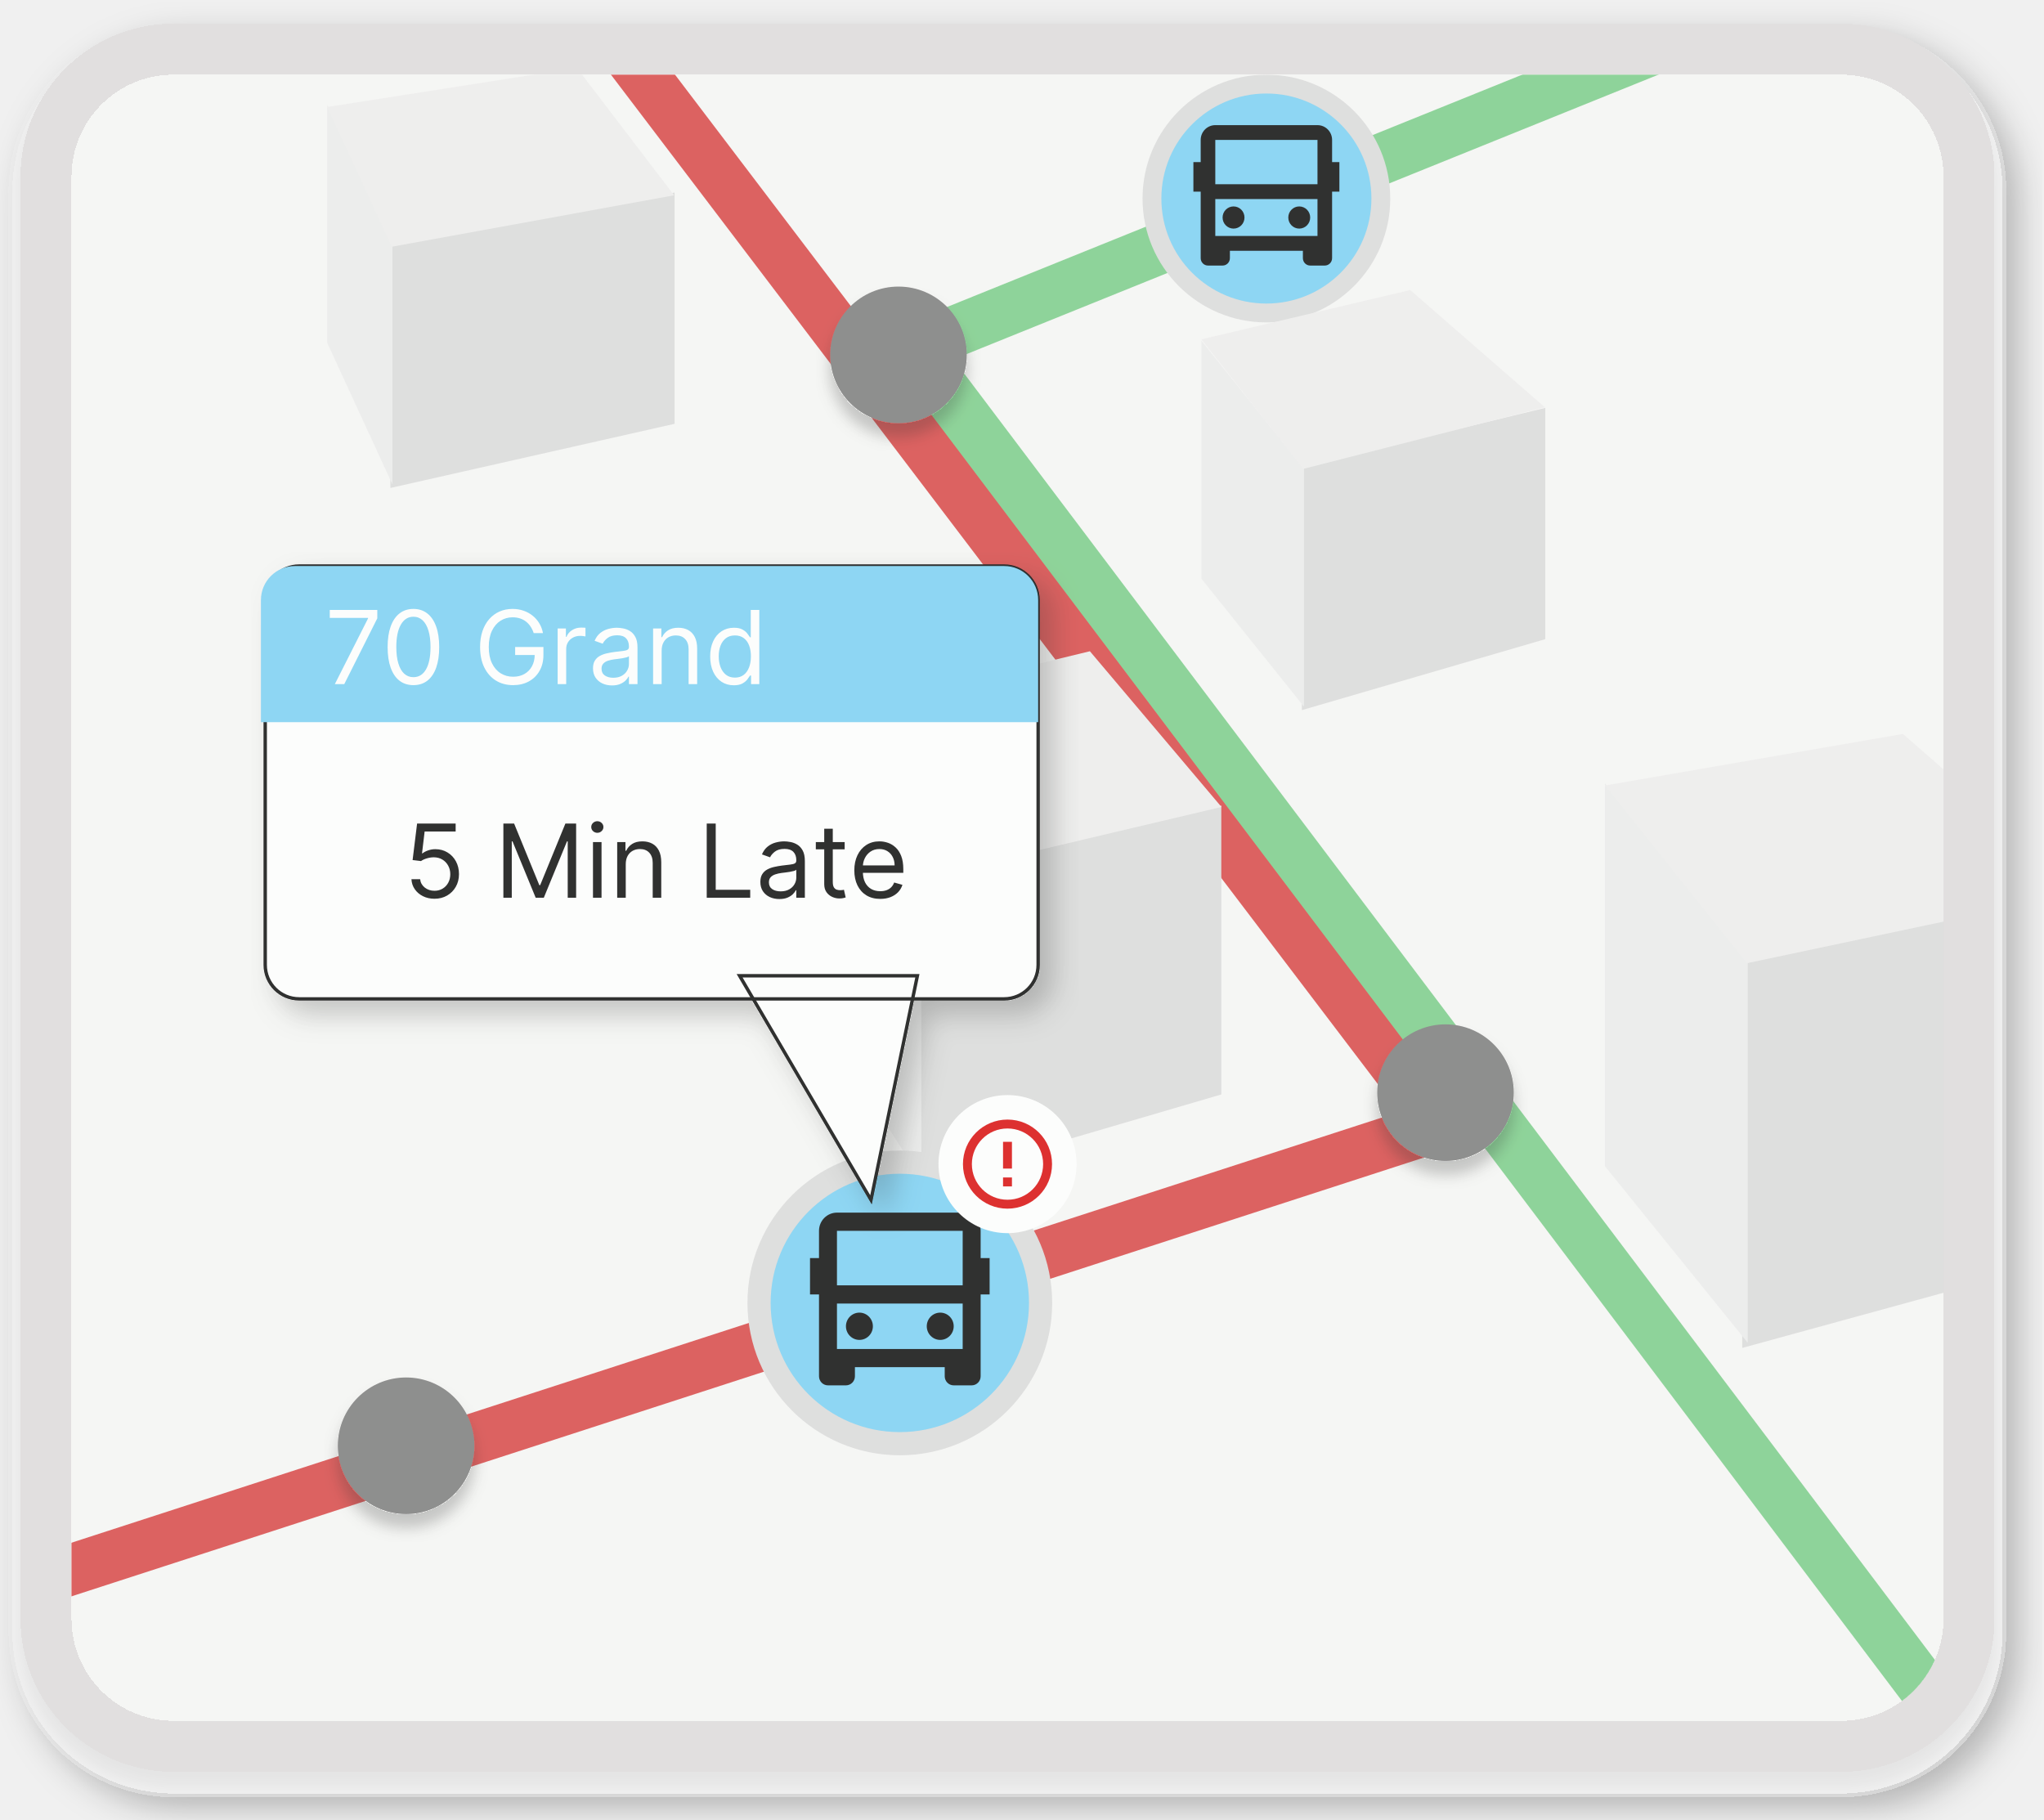
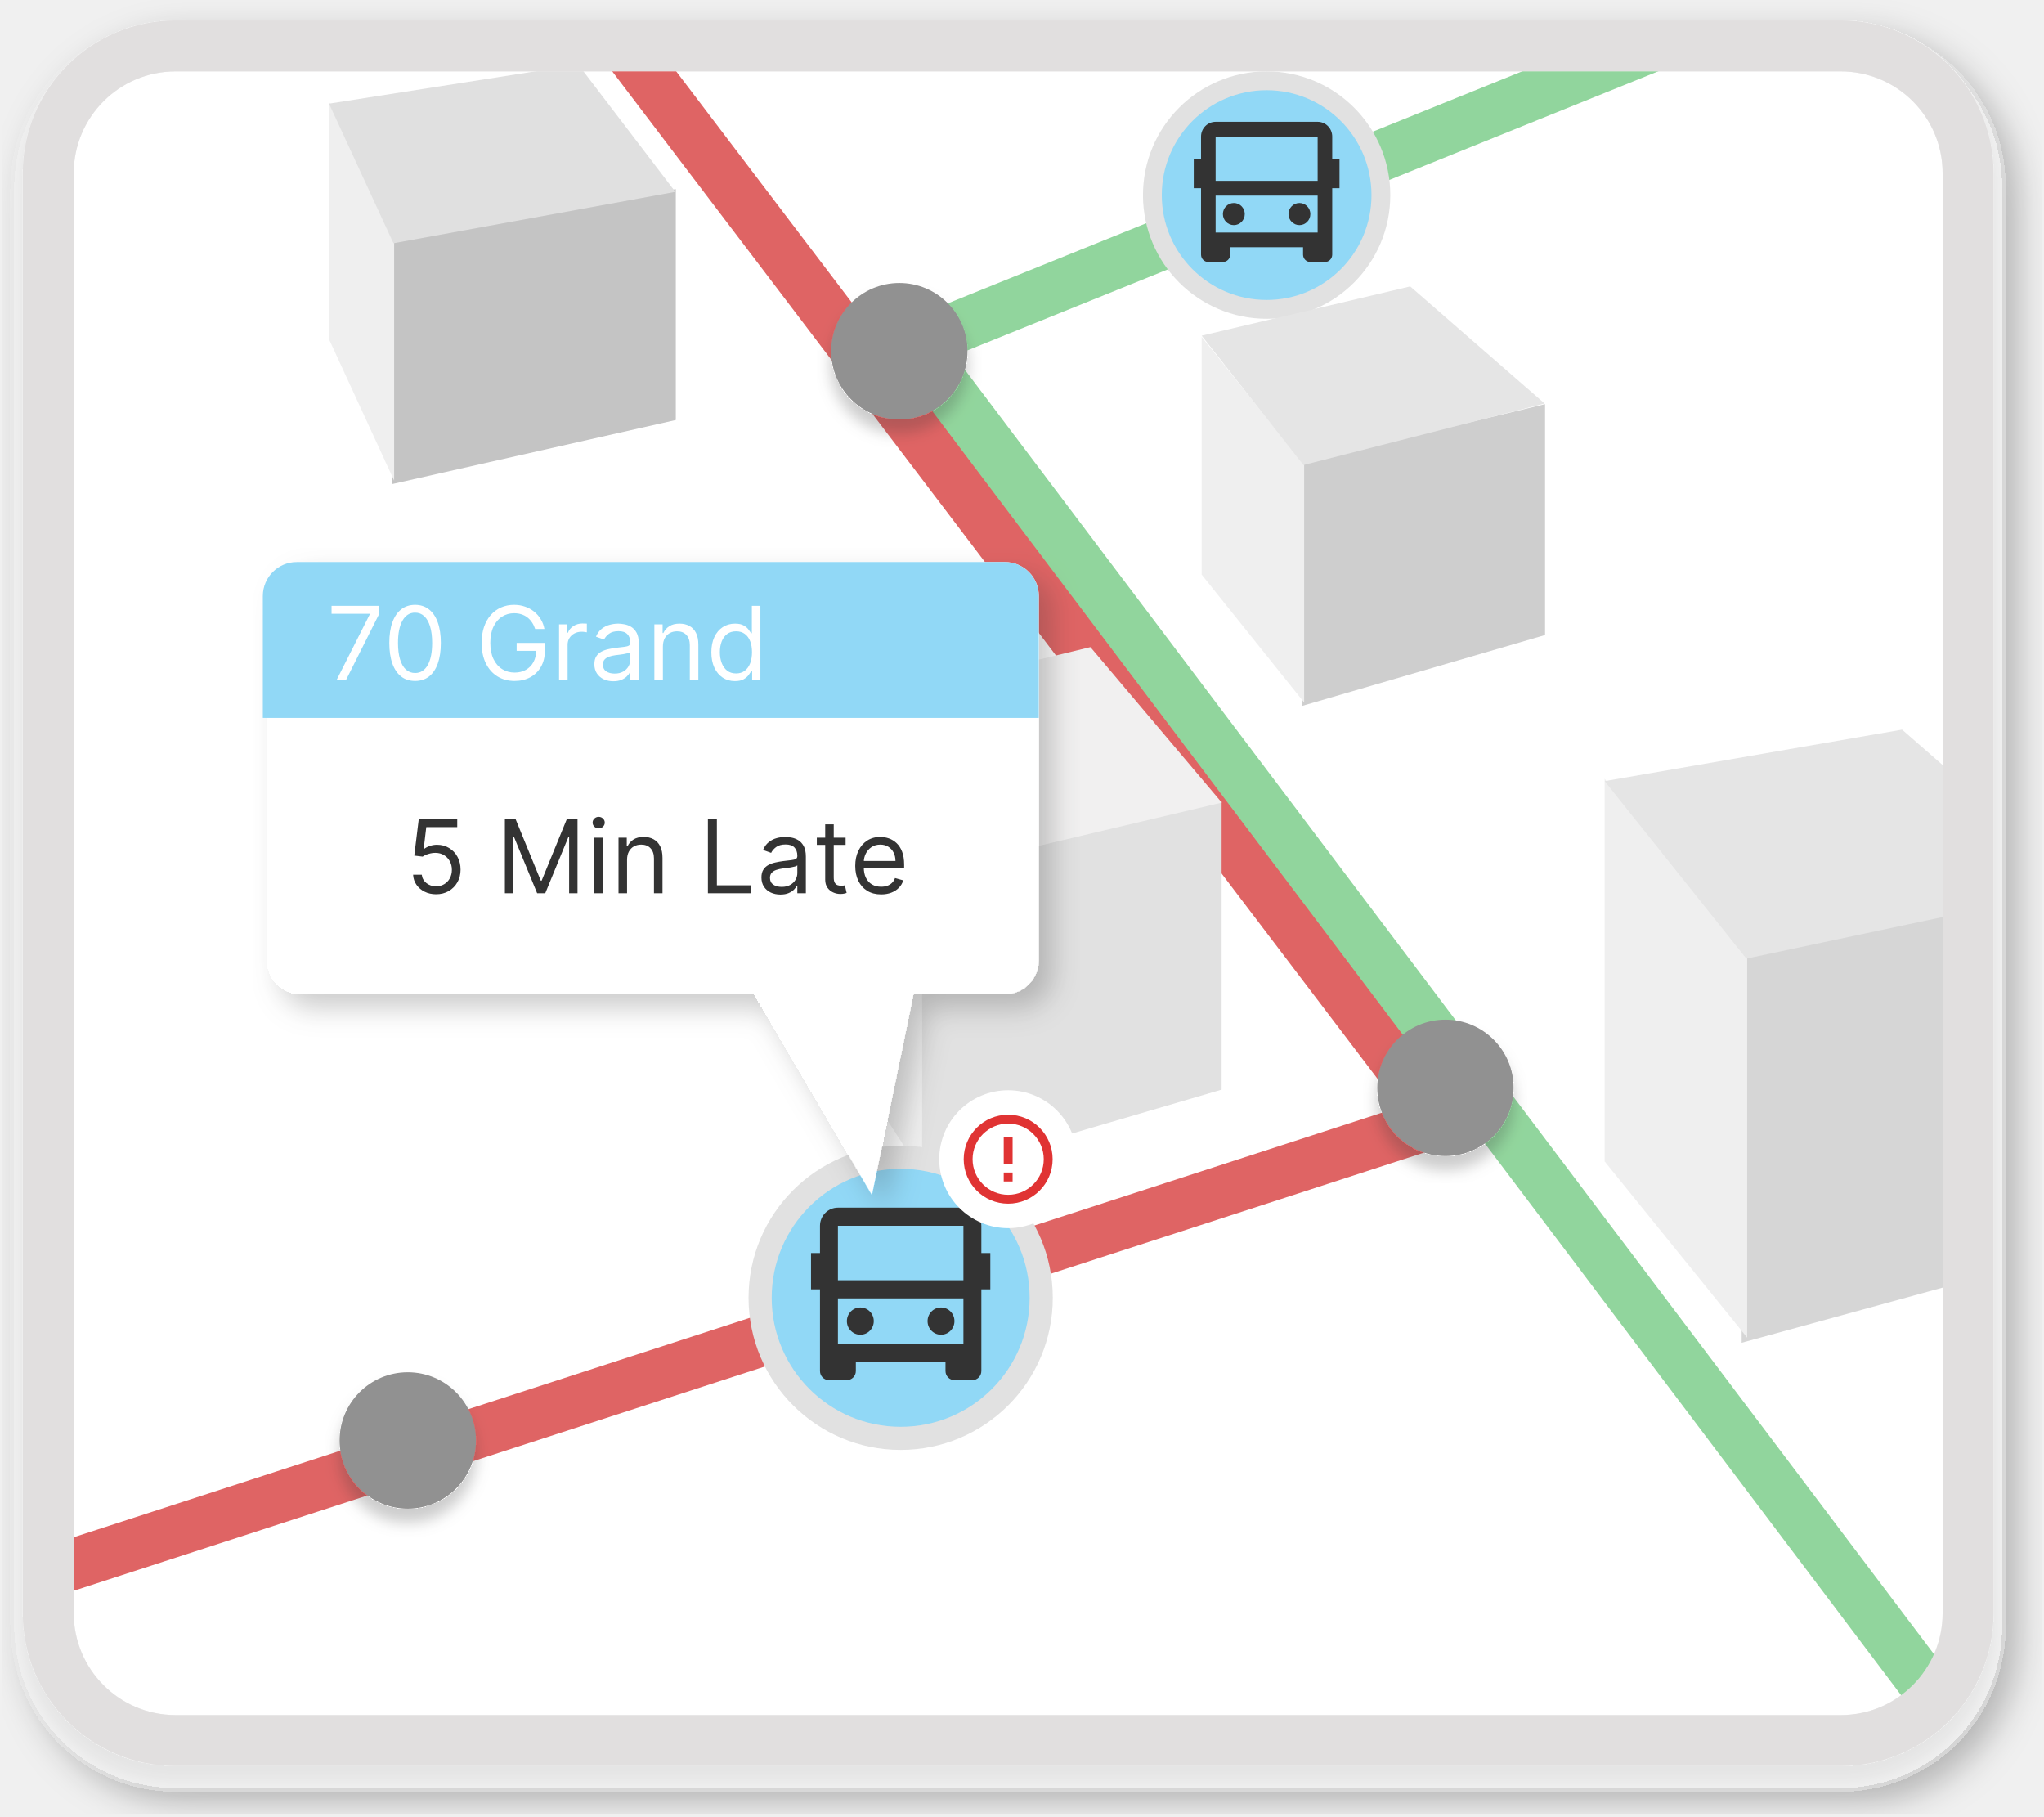
- <svg xmlns="http://www.w3.org/2000/svg" width="601" height="535" viewBox="0 0 601 535" fill="none">
-   <g filter="url(#filter0_d_41_60)">
-     <g filter="url(#filter1_d_41_60)">
-       <rect x="21.021" y="21.955" width="550.431" height="484.008" rx="30" fill="#F6F7F5" fill-opacity="0.8" shape-rendering="crispEdges" />
-       <rect x="13.521" y="14.455" width="565.431" height="499.008" rx="37.5" stroke="#E1DFDF" stroke-width="15" shape-rendering="crispEdges" />
+ <svg xmlns="http://www.w3.org/2000/svg" width="602" height="535" viewBox="0 0 602 535" fill="none">
+   <g filter="url(#filter0_d_425_2)">
+     <g filter="url(#filter1_d_425_2)">
+       <rect x="21.712" y="21.028" width="550.431" height="484.008" rx="30" fill="white" />
+       <rect x="14.212" y="13.528" width="565.431" height="499.008" rx="37.5" stroke="#E1DFDF" stroke-width="15" />
    </g>
-     <mask id="mask0_41_60" style="mask-type:alpha" maskUnits="userSpaceOnUse" x="21" y="21" width="551" height="485">
-       <rect x="21.021" y="21.955" width="550.431" height="484.008" rx="30" fill="white" fill-opacity="0.8" />
+     <mask id="mask0_425_2" style="mask-type:alpha" maskUnits="userSpaceOnUse" x="21" y="21" width="552" height="485">
+       <rect x="21.712" y="21.028" width="550.431" height="484.008" rx="30" fill="white" fill-opacity="0.8" />
    </mask>
-     <g mask="url(#mask0_41_60)">
-       <path d="M-5.821 470.193L423.724 330.828L171.203 -1.541" stroke="#D73D3D" stroke-width="15" />
-       <path d="M528.218 -2.53L268.484 102.378L582.611 518.652" stroke="#76CB84" stroke-width="15" />
-       <circle cx="372.359" cy="58.374" r="36.419" fill="#D9D9D9" />
-       <circle cx="372.359" cy="58.374" r="30.878" fill="#75CEF4" />
-       <path d="M383.091 73.733H361.627V75.906C361.627 77.106 360.666 78.079 359.48 78.079H355.188C354.002 78.079 353.041 77.106 353.041 75.906V56.35H350.895V47.658H353.041V41.14C353.041 38.74 354.963 36.794 357.334 36.794H387.383C389.754 36.794 391.676 38.74 391.676 41.14V47.658H393.822V56.35H391.676V75.906C391.676 77.106 390.715 78.079 389.53 78.079H385.237C384.051 78.079 383.091 77.106 383.091 75.906V73.733ZM357.334 41.14V54.177H387.383V41.14H357.334ZM387.383 58.523H357.334V69.387H387.383V58.523ZM362.7 67.214C360.922 67.214 359.48 65.755 359.48 63.955C359.48 62.155 360.922 60.696 362.7 60.696C364.478 60.696 365.919 62.155 365.919 63.955C365.919 65.755 364.478 67.214 362.7 67.214ZM382.017 67.214C380.239 67.214 378.798 65.755 378.798 63.955C378.798 62.155 380.239 60.696 382.017 60.696C383.795 60.696 385.237 62.155 385.237 63.955C385.237 65.755 383.795 67.214 382.017 67.214Z" fill="black" />
-       <path d="M512.263 282.938L609.658 261.989V369.628L512.263 396.33V282.938Z" fill="#D9D9D9" />
-       <path d="M471.913 230.263L513.894 282.161V394.831L471.913 342.933V230.263Z" fill="#EBEBEB" />
-       <path d="M471.924 230.949L559.517 215.783L612.715 262.25L513.657 283.214L471.924 230.949Z" fill="#EDECEC" />
-       <path d="M114.781 71.85L198.348 56.616V124.613L114.781 143.48V71.85Z" fill="#D9D9D9" />
-       <path d="M96.208 30.808L115.393 72.462V142.469L96.208 100.815V30.808Z" fill="#EBEBEB" />
-       <path d="M96.217 31.454L169.63 19.955L198.216 57.423L115.194 72.555L96.217 31.454Z" fill="#EDECEC" />
-       <path d="M382.793 137.166L454.361 119.933V187.929L382.793 208.797V137.166Z" fill="#D9D9D9" />
-       <path d="M353.22 100.124L383.405 137.779V207.786L353.22 170.131V100.124Z" fill="#EBEBEB" />
-       <path d="M353.229 99.771L414.642 85.272L454.228 119.74L383.206 137.872L353.229 99.771Z" fill="#EDECEC" />
-       <path d="M270.133 258.374L359.103 236.843V321.799L270.133 347.872V258.374Z" fill="#D9D9D9" />
-       <path d="M240.37 212.093L270.894 259.139V346.608L240.37 299.562V212.093Z" fill="#EBEBEB" />
-       <path d="M239.882 211.008L320.463 191.484L359.156 237.277L270.41 258.221L239.882 211.008Z" fill="#EDECEC" />
-       <g filter="url(#filter2_d_41_60)">
-         <circle cx="119.407" cy="425.1" r="20.086" fill="#767575" />
+     <g mask="url(#mask0_425_2)">
+       <path d="M-5.13 469.266L424.415 329.901L171.894 -2.468" stroke="#D73D3D" stroke-width="15" />
+       <path d="M528.909 -3.457L269.175 101.451L583.301 517.725" stroke="#76CB84" stroke-width="15" />
+       <circle cx="373.05" cy="57.447" r="36.419" fill="#D9D9D9" />
+       <circle cx="373.05" cy="57.447" r="30.878" fill="#75CEF4" />
+       <path d="M383.781 72.806H362.318V74.979C362.318 76.179 361.357 77.152 360.171 77.152H355.878C354.693 77.152 353.732 76.179 353.732 74.979V55.423H351.586V46.731H353.732V40.213C353.732 37.813 355.654 35.867 358.025 35.867H388.074C390.445 35.867 392.367 37.813 392.367 40.213V46.731H394.513V55.423H392.367V74.979C392.367 76.179 391.406 77.152 390.221 77.152H385.928C384.742 77.152 383.781 76.179 383.781 74.979V72.806ZM358.025 40.213V53.25H388.074V40.213H358.025ZM388.074 57.596H358.025V68.46H388.074V57.596ZM363.391 66.287C361.613 66.287 360.171 64.828 360.171 63.028C360.171 61.228 361.613 59.769 363.391 59.769C365.169 59.769 366.61 61.228 366.61 63.028C366.61 64.828 365.169 66.287 363.391 66.287ZM382.708 66.287C380.93 66.287 379.489 64.828 379.489 63.028C379.489 61.228 380.93 59.769 382.708 59.769C384.486 59.769 385.928 61.228 385.928 63.028C385.928 64.828 384.486 66.287 382.708 66.287Z" fill="black" />
+       <path d="M512.954 282.011L610.349 261.062V368.702L512.954 395.404V282.011Z" fill="#CCCCCC" />
+       <path d="M472.604 229.336L514.585 281.234V393.904L472.604 342.006V229.336Z" fill="#EBEBEB" />
+       <path d="M472.615 230.022L560.208 214.857L613.406 261.324L514.348 282.287L472.615 230.022Z" fill="#DEDEDE" />
+       <path d="M115.471 70.923L199.039 55.69V123.686L115.471 142.553V70.923Z" fill="#B5B5B5" />
+       <path d="M96.899 29.881L116.084 71.535V141.542L96.899 99.888V29.881Z" fill="#EBEBEB" />
+       <path d="M96.908 30.527L170.321 19.028L198.907 56.497L115.885 71.628L96.908 30.527Z" fill="#D8D8D8" />
+       <path d="M383.484 136.24L455.052 119.007V187.003L383.484 207.871V136.24Z" fill="#C2C2C2" />
+       <path d="M353.911 99.198L384.096 136.852V206.859L353.911 169.205V99.198Z" fill="#EBEBEB" />
+       <path d="M353.92 98.844L415.333 84.345L454.919 118.814L383.897 136.945L353.92 98.844Z" fill="#DEDEDE" />
+       <path d="M270.824 257.447L359.794 235.916V320.872L270.824 346.945V257.447Z" fill="#D9D9D9" />
+       <path d="M241.061 211.166L271.585 258.212V345.681L241.061 298.635V211.166Z" fill="#EBEBEB" />
+       <path d="M240.573 210.081L321.154 190.557L359.847 236.35L271.101 257.294L240.573 210.081Z" fill="#EDECEC" />
+       <g filter="url(#filter2_d_425_2)">
+         <circle cx="120.098" cy="424.174" r="20.086" fill="#767575" />
      </g>
-       <g filter="url(#filter3_d_41_60)">
-         <circle cx="425.02" cy="321.274" r="20.086" fill="#767575" />
+       <g filter="url(#filter3_d_425_2)">
+         <circle cx="425.71" cy="320.347" r="20.086" fill="#767575" />
      </g>
-       <g filter="url(#filter4_d_41_60)">
-         <circle cx="264.184" cy="104.348" r="20.086" fill="#767575" />
+       <g filter="url(#filter4_d_425_2)">
+         <circle cx="264.875" cy="103.421" r="20.086" fill="#767575" />
      </g>
-       <circle cx="264.575" cy="383.093" r="44.801" fill="#D9D9D9" />
-       <circle cx="264.575" cy="383.093" r="37.985" fill="#75CEF4" />
-       <path d="M277.777 401.986H251.374V404.659C251.374 406.136 250.191 407.332 248.733 407.332H243.452C241.994 407.332 240.812 406.136 240.812 404.659V380.603H238.172V369.911H240.812V361.892C240.812 358.939 243.176 356.546 246.093 356.546H283.058C285.975 356.546 288.339 358.939 288.339 361.892V369.911H290.979V380.603H288.339V404.659C288.339 406.136 287.157 407.332 285.699 407.332H280.418C278.96 407.332 277.777 406.136 277.777 404.659V401.986ZM246.093 361.892V377.93H283.058V361.892H246.093ZM283.058 383.276H246.093V396.64H283.058V383.276ZM252.694 393.967C250.506 393.967 248.733 392.172 248.733 389.958C248.733 387.744 250.506 385.948 252.694 385.948C254.881 385.948 256.654 387.744 256.654 389.958C256.654 392.172 254.881 393.967 252.694 393.967ZM276.457 393.967C274.27 393.967 272.497 392.172 272.497 389.958C272.497 387.744 274.27 385.948 276.457 385.948C278.645 385.948 280.418 387.744 280.418 389.958C280.418 392.172 278.645 393.967 276.457 393.967Z" fill="black" />
-       <g filter="url(#filter5_d_41_60)">
-         <path d="M77.98 176.427C77.98 170.904 82.457 166.427 87.98 166.427H295.252C300.775 166.427 305.252 170.904 305.252 176.427V283.7C305.252 289.222 300.775 293.7 295.252 293.7H87.98C82.457 293.7 77.98 289.222 77.98 283.7V176.427Z" fill="white" />
-         <path d="M269.74 286.899H217.467L256.104 352.808L269.74 286.899Z" fill="white" />
-         <path d="M77.98 176.427C77.98 170.904 82.457 166.427 87.98 166.427H295.252C300.775 166.427 305.252 170.904 305.252 176.427V283.7C305.252 289.222 300.775 293.7 295.252 293.7H87.98C82.457 293.7 77.98 289.222 77.98 283.7V176.427Z" stroke="black" />
-         <path d="M269.74 286.899H217.467L256.104 352.808L269.74 286.899Z" stroke="black" />
+       <circle cx="265.266" cy="382.166" r="44.801" fill="#D9D9D9" />
+       <circle cx="265.266" cy="382.166" r="37.985" fill="#75CEF4" />
+       <path d="M278.468 401.06H252.064V403.733C252.064 405.209 250.882 406.406 249.424 406.406H244.143C242.685 406.406 241.503 405.209 241.503 403.733V379.676H238.863V368.984H241.503V360.965C241.503 358.012 243.867 355.619 246.784 355.619H283.749C286.666 355.619 289.03 358.012 289.03 360.965V368.984H291.67V379.676H289.03V403.733C289.03 405.209 287.848 406.406 286.39 406.406H281.109C279.65 406.406 278.468 405.209 278.468 403.733V401.06ZM246.784 360.965V377.003H283.749V360.965H246.784ZM283.749 382.349H246.784V395.714H283.749V382.349ZM253.385 393.041C251.197 393.041 249.424 391.246 249.424 389.031C249.424 386.817 251.197 385.022 253.385 385.022C255.572 385.022 257.345 386.817 257.345 389.031C257.345 391.246 255.572 393.041 253.385 393.041ZM277.148 393.041C274.961 393.041 273.188 391.246 273.188 389.031C273.188 386.817 274.961 385.022 277.148 385.022C279.335 385.022 281.109 386.817 281.109 389.031C281.109 391.246 279.335 393.041 277.148 393.041Z" fill="black" />
+       <g filter="url(#filter5_d_425_2)">
+         <path d="M78.67 175.5C78.67 169.977 83.148 165.5 88.67 165.5H295.943C301.466 165.5 305.943 169.977 305.943 175.5V282.773C305.943 288.296 301.466 292.773 295.943 292.773H88.67C83.148 292.773 78.67 288.296 78.67 282.773V175.5Z" fill="white" />
+         <path d="M270.431 285.973H218.158L256.795 351.882L270.431 285.973Z" fill="white" />
      </g>
-       <path d="M76.724 176.427C76.724 170.904 81.201 166.427 86.724 166.427H295.252C300.775 166.427 305.252 170.904 305.252 176.427V212.334H76.724V176.427Z" fill="#75CEF4" />
-       <path d="M98.453 201.153L108.211 181.849V181.678H96.961V179.334H110.939V181.806L101.223 201.153H98.453ZM121.557 201.451C119.952 201.451 118.585 201.014 117.456 200.141C116.327 199.26 115.464 197.985 114.867 196.316C114.27 194.64 113.972 192.616 113.972 190.243C113.972 187.886 114.27 185.872 114.867 184.203C115.471 182.527 116.337 181.248 117.466 180.368C118.603 179.48 119.966 179.036 121.557 179.036C123.148 179.036 124.508 179.48 125.638 180.368C126.774 181.248 127.64 182.527 128.237 184.203C128.841 185.872 129.143 187.886 129.143 190.243C129.143 192.616 128.844 194.64 128.248 196.316C127.651 197.985 126.788 199.26 125.659 200.141C124.53 201.014 123.162 201.451 121.557 201.451ZM121.557 199.107C123.148 199.107 124.384 198.34 125.265 196.806C126.145 195.272 126.586 193.084 126.586 190.243C126.586 188.354 126.383 186.746 125.979 185.418C125.581 184.089 125.006 183.077 124.253 182.381C123.507 181.685 122.609 181.337 121.557 181.337C119.981 181.337 118.748 182.115 117.861 183.67C116.973 185.219 116.529 187.41 116.529 190.243C116.529 192.133 116.728 193.738 117.126 195.059C117.523 196.38 118.095 197.385 118.841 198.074C119.594 198.763 120.499 199.107 121.557 199.107ZM156.927 186.153C156.692 185.435 156.383 184.793 156 184.224C155.623 183.649 155.172 183.159 154.647 182.754C154.128 182.349 153.539 182.04 152.878 181.827C152.218 181.614 151.493 181.508 150.705 181.508C149.412 181.508 148.237 181.842 147.179 182.509C146.121 183.177 145.279 184.16 144.654 185.46C144.029 186.76 143.716 188.354 143.716 190.243C143.716 192.133 144.033 193.727 144.665 195.027C145.297 196.327 146.153 197.31 147.232 197.978C148.312 198.645 149.526 198.979 150.876 198.979C152.126 198.979 153.226 198.713 154.178 198.18C155.137 197.641 155.883 196.881 156.415 195.9C156.955 194.913 157.225 193.752 157.225 192.417L158.035 192.587H151.472V190.243H159.782V192.587C159.782 194.384 159.398 195.947 158.631 197.275C157.871 198.603 156.82 199.633 155.478 200.364C154.143 201.089 152.609 201.451 150.876 201.451C148.944 201.451 147.246 200.996 145.783 200.087C144.327 199.178 143.191 197.886 142.374 196.209C141.564 194.533 141.16 192.545 141.16 190.243C141.16 188.518 141.39 186.966 141.852 185.588C142.321 184.203 142.981 183.024 143.834 182.051C144.686 181.078 145.694 180.332 146.859 179.814C148.024 179.295 149.306 179.036 150.705 179.036C151.856 179.036 152.928 179.21 153.922 179.558C154.924 179.899 155.815 180.386 156.596 181.018C157.385 181.643 158.042 182.392 158.567 183.266C159.093 184.132 159.455 185.094 159.654 186.153H156.927ZM163.966 201.153V184.789H166.395V187.261H166.565C166.864 186.451 167.403 185.794 168.185 185.29C168.966 184.785 169.847 184.533 170.827 184.533C171.011 184.533 171.242 184.537 171.519 184.544C171.796 184.551 172.006 184.562 172.148 184.576V187.133C172.063 187.111 171.867 187.079 171.562 187.037C171.264 186.987 170.947 186.962 170.614 186.962C169.818 186.962 169.108 187.129 168.483 187.463C167.865 187.79 167.375 188.244 167.013 188.827C166.658 189.402 166.48 190.059 166.48 190.797V201.153H163.966ZM179.943 201.536C178.906 201.536 177.965 201.341 177.12 200.95C176.275 200.552 175.604 199.981 175.107 199.235C174.61 198.482 174.361 197.573 174.361 196.508C174.361 195.57 174.546 194.81 174.915 194.228C175.284 193.638 175.778 193.177 176.396 192.843C177.014 192.509 177.696 192.261 178.441 192.097C179.194 191.927 179.95 191.792 180.71 191.692C181.705 191.565 182.511 191.469 183.129 191.405C183.754 191.334 184.208 191.217 184.492 191.053C184.784 190.89 184.929 190.606 184.929 190.201V190.116C184.929 189.065 184.642 188.248 184.066 187.665C183.498 187.083 182.635 186.792 181.477 186.792C180.277 186.792 179.336 187.055 178.654 187.58C177.973 188.106 177.493 188.667 177.216 189.263L174.83 188.411C175.256 187.417 175.824 186.643 176.534 186.089C177.252 185.528 178.033 185.137 178.878 184.917C179.73 184.69 180.568 184.576 181.392 184.576C181.918 184.576 182.522 184.64 183.203 184.768C183.892 184.888 184.556 185.141 185.196 185.524C185.842 185.908 186.378 186.486 186.804 187.261C187.23 188.035 187.443 189.072 187.443 190.371V201.153H184.929V198.937H184.801C184.631 199.292 184.347 199.672 183.949 200.077C183.551 200.481 183.022 200.826 182.362 201.11C181.701 201.394 180.895 201.536 179.943 201.536ZM180.327 199.278C181.321 199.278 182.159 199.082 182.841 198.692C183.53 198.301 184.048 197.797 184.397 197.179C184.752 196.561 184.929 195.911 184.929 195.229V192.928C184.823 193.056 184.588 193.173 184.226 193.28C183.871 193.379 183.459 193.468 182.99 193.546C182.529 193.617 182.078 193.681 181.637 193.738C181.204 193.788 180.852 193.83 180.583 193.866C179.929 193.951 179.318 194.089 178.75 194.281C178.189 194.466 177.735 194.746 177.387 195.123C177.046 195.492 176.875 195.996 176.875 196.636C176.875 197.509 177.198 198.17 177.845 198.617C178.498 199.057 179.325 199.278 180.327 199.278ZM194.547 191.309V201.153H192.032V184.789H194.461V187.346H194.674C195.058 186.515 195.64 185.847 196.422 185.343C197.203 184.832 198.211 184.576 199.447 184.576C200.555 184.576 201.525 184.803 202.355 185.258C203.186 185.705 203.833 186.387 204.294 187.303C204.756 188.212 204.987 189.363 204.987 190.755V201.153H202.473V190.925C202.473 189.64 202.139 188.638 201.471 187.921C200.804 187.197 199.887 186.834 198.723 186.834C197.92 186.834 197.203 187.008 196.571 187.356C195.946 187.704 195.452 188.212 195.09 188.88C194.728 189.547 194.547 190.357 194.547 191.309ZM215.76 201.493C214.397 201.493 213.193 201.149 212.149 200.46C211.105 199.764 210.288 198.784 209.698 197.52C209.109 196.248 208.814 194.746 208.814 193.013C208.814 191.295 209.109 189.803 209.698 188.539C210.288 187.275 211.108 186.298 212.159 185.609C213.21 184.92 214.425 184.576 215.803 184.576C216.868 184.576 217.71 184.753 218.328 185.109C218.953 185.457 219.428 185.854 219.755 186.302C220.089 186.742 220.348 187.104 220.533 187.388H220.746V179.334H223.26V201.153H220.831V198.638H220.533C220.348 198.937 220.085 199.313 219.745 199.768C219.404 200.215 218.917 200.616 218.285 200.971C217.653 201.319 216.811 201.493 215.76 201.493ZM216.101 199.235C217.11 199.235 217.962 198.972 218.658 198.447C219.354 197.914 219.883 197.179 220.245 196.241C220.607 195.297 220.789 194.207 220.789 192.971C220.789 191.749 220.611 190.68 220.256 189.764C219.901 188.841 219.375 188.123 218.679 187.612C217.983 187.094 217.124 186.834 216.101 186.834C215.036 186.834 214.148 187.108 213.438 187.655C212.735 188.194 212.205 188.93 211.85 189.86C211.502 190.783 211.328 191.82 211.328 192.971C211.328 194.136 211.506 195.194 211.861 196.145C212.223 197.09 212.756 197.843 213.459 198.404C214.169 198.958 215.05 199.235 216.101 199.235Z" fill="white" />
-       <path d="M127.753 264.257C126.503 264.257 125.377 264.009 124.376 263.512C123.374 263.014 122.572 262.333 121.968 261.466C121.364 260.6 121.034 259.612 120.977 258.504H123.534C123.633 259.492 124.081 260.308 124.876 260.955C125.679 261.594 126.638 261.914 127.753 261.914C128.648 261.914 129.443 261.704 130.139 261.285C130.842 260.866 131.393 260.291 131.79 259.559C132.195 258.82 132.398 257.986 132.398 257.056C132.398 256.104 132.188 255.255 131.769 254.509C131.357 253.757 130.789 253.164 130.065 252.73C129.34 252.297 128.513 252.077 127.582 252.07C126.915 252.063 126.229 252.166 125.526 252.379C124.823 252.585 124.244 252.851 123.79 253.178L121.318 252.879L122.639 242.141H133.974V244.485H124.855L124.088 250.919H124.216C124.663 250.564 125.224 250.269 125.899 250.035C126.574 249.801 127.277 249.683 128.008 249.683C129.344 249.683 130.533 250.003 131.577 250.642C132.628 251.274 133.452 252.141 134.049 253.242C134.653 254.343 134.954 255.6 134.954 257.013C134.954 258.405 134.642 259.648 134.017 260.742C133.399 261.828 132.547 262.688 131.46 263.32C130.373 263.945 129.138 264.257 127.753 264.257ZM148.008 242.141H151.161L158.576 260.252H158.831L166.246 242.141H169.4V263.959H166.928V247.382H166.715L159.897 263.959H157.51L150.692 247.382H150.479V263.959H148.008V242.141ZM174.356 263.959V247.595H176.87V263.959H174.356ZM175.634 244.868C175.144 244.868 174.722 244.701 174.367 244.367C174.019 244.034 173.845 243.632 173.845 243.164C173.845 242.695 174.019 242.294 174.367 241.96C174.722 241.626 175.144 241.459 175.634 241.459C176.125 241.459 176.544 241.626 176.892 241.96C177.247 242.294 177.424 242.695 177.424 243.164C177.424 243.632 177.247 244.034 176.892 244.367C176.544 244.701 176.125 244.868 175.634 244.868ZM183.989 254.115V263.959H181.475V247.595H183.904V250.152H184.117C184.501 249.321 185.083 248.654 185.864 248.149C186.646 247.638 187.654 247.382 188.89 247.382C189.998 247.382 190.967 247.61 191.798 248.064C192.629 248.512 193.276 249.193 193.737 250.11C194.199 251.019 194.43 252.169 194.43 253.561V263.959H191.916V253.732C191.916 252.446 191.582 251.445 190.914 250.727C190.247 250.003 189.33 249.641 188.166 249.641C187.363 249.641 186.646 249.815 186.014 250.163C185.389 250.511 184.895 251.019 184.533 251.686C184.171 252.354 183.989 253.164 183.989 254.115ZM207.802 263.959V242.141H210.444V261.615H220.587V263.959H207.802ZM229.152 264.343C228.115 264.343 227.174 264.147 226.329 263.757C225.484 263.359 224.812 262.787 224.315 262.041C223.818 261.289 223.569 260.379 223.569 259.314C223.569 258.377 223.754 257.617 224.123 257.034C224.493 256.445 224.986 255.983 225.604 255.649C226.222 255.316 226.904 255.067 227.65 254.904C228.403 254.733 229.159 254.598 229.919 254.499C230.913 254.371 231.719 254.275 232.337 254.211C232.962 254.14 233.417 254.023 233.701 253.86C233.992 253.696 234.138 253.412 234.138 253.007V252.922C234.138 251.871 233.85 251.054 233.275 250.472C232.707 249.889 231.844 249.598 230.686 249.598C229.486 249.598 228.545 249.861 227.863 250.387C227.181 250.912 226.702 251.473 226.425 252.07L224.038 251.218C224.464 250.223 225.033 249.449 225.743 248.895C226.46 248.334 227.241 247.943 228.087 247.723C228.939 247.496 229.777 247.382 230.601 247.382C231.126 247.382 231.73 247.446 232.412 247.574C233.101 247.695 233.765 247.947 234.404 248.33C235.05 248.714 235.587 249.293 236.013 250.067C236.439 250.841 236.652 251.878 236.652 253.178V263.959H234.138V261.743H234.01C233.839 262.098 233.555 262.478 233.158 262.883C232.76 263.288 232.231 263.632 231.57 263.916C230.91 264.2 230.104 264.343 229.152 264.343ZM229.535 262.084C230.53 262.084 231.368 261.889 232.05 261.498C232.739 261.107 233.257 260.603 233.605 259.985C233.96 259.367 234.138 258.718 234.138 258.036V255.735C234.031 255.862 233.797 255.98 233.435 256.086C233.079 256.186 232.668 256.274 232.199 256.352C231.737 256.423 231.286 256.487 230.846 256.544C230.413 256.594 230.061 256.637 229.791 256.672C229.138 256.757 228.527 256.896 227.959 257.088C227.398 257.272 226.943 257.553 226.595 257.929C226.254 258.298 226.084 258.803 226.084 259.442C226.084 260.316 226.407 260.976 227.053 261.423C227.707 261.864 228.534 262.084 229.535 262.084ZM248.357 247.595V249.726H239.877V247.595H248.357ZM242.349 243.675H244.863V259.271C244.863 259.982 244.966 260.514 245.172 260.869C245.385 261.218 245.655 261.452 245.982 261.573C246.315 261.686 246.667 261.743 247.036 261.743C247.313 261.743 247.541 261.729 247.718 261.7C247.896 261.665 248.038 261.637 248.144 261.615L248.656 263.874C248.485 263.938 248.247 264.002 247.942 264.066C247.636 264.137 247.249 264.172 246.781 264.172C246.07 264.172 245.374 264.019 244.693 263.714C244.018 263.409 243.457 262.943 243.009 262.318C242.569 261.693 242.349 260.905 242.349 259.953V243.675ZM258.824 264.3C257.248 264.3 255.887 263.952 254.744 263.256C253.608 262.553 252.731 261.573 252.113 260.316C251.502 259.051 251.196 257.581 251.196 255.905C251.196 254.229 251.502 252.752 252.113 251.473C252.731 250.188 253.59 249.186 254.691 248.469C255.799 247.744 257.091 247.382 258.569 247.382C259.421 247.382 260.262 247.524 261.093 247.808C261.924 248.093 262.681 248.554 263.363 249.193C264.044 249.825 264.588 250.664 264.993 251.708C265.397 252.752 265.6 254.037 265.6 255.564V256.629H252.986V254.456H263.043C263.043 253.533 262.858 252.709 262.489 251.985C262.127 251.26 261.608 250.688 260.934 250.269C260.266 249.85 259.478 249.641 258.569 249.641C257.567 249.641 256.701 249.889 255.969 250.387C255.245 250.877 254.687 251.516 254.297 252.304C253.906 253.093 253.711 253.938 253.711 254.84V256.289C253.711 257.524 253.924 258.572 254.35 259.431C254.783 260.284 255.383 260.933 256.15 261.381C256.917 261.821 257.809 262.041 258.824 262.041C259.485 262.041 260.081 261.949 260.614 261.764C261.154 261.573 261.619 261.289 262.01 260.912C262.4 260.529 262.702 260.053 262.915 259.485L265.344 260.166C265.088 260.99 264.659 261.715 264.055 262.34C263.451 262.958 262.706 263.441 261.818 263.789C260.93 264.129 259.932 264.3 258.824 264.3Z" fill="black" />
-       <circle cx="296.236" cy="342.281" r="20.301" fill="white" />
-       <path d="M296.236 355.378C289.003 355.378 283.139 349.514 283.139 342.281C283.139 335.048 289.003 329.185 296.236 329.185C303.468 329.185 309.332 335.048 309.332 342.281C309.332 349.514 303.468 355.378 296.236 355.378ZM296.236 352.758C302.022 352.758 306.713 348.068 306.713 342.281C306.713 336.495 302.022 331.804 296.236 331.804C290.449 331.804 285.759 336.495 285.759 342.281C285.759 348.068 290.449 352.758 296.236 352.758ZM294.926 346.21H297.545V348.829H294.926V346.21ZM294.926 335.733H297.545V343.591H294.926V335.733Z" fill="#D80000" />
+       <path d="M77.415 175.5C77.415 169.977 81.892 165.5 87.415 165.5H295.943C301.466 165.5 305.943 169.977 305.943 175.5V211.408H77.415V175.5Z" fill="#75CEF4" />
+       <path d="M99.144 200.226L108.902 180.922V180.751H97.652V178.408H111.63V180.879L101.914 200.226H99.144ZM122.248 200.524C120.643 200.524 119.276 200.087 118.147 199.214C117.017 198.333 116.155 197.058 115.558 195.389C114.961 193.713 114.663 191.689 114.663 189.317C114.663 186.959 114.961 184.945 115.558 183.276C116.162 181.6 117.028 180.322 118.157 179.441C119.294 178.553 120.657 178.109 122.248 178.109C123.839 178.109 125.199 178.553 126.329 179.441C127.465 180.322 128.331 181.6 128.928 183.276C129.532 184.945 129.834 186.959 129.834 189.317C129.834 191.689 129.535 193.713 128.939 195.389C128.342 197.058 127.479 198.333 126.35 199.214C125.221 200.087 123.853 200.524 122.248 200.524ZM122.248 198.18C123.839 198.18 125.075 197.413 125.956 195.879C126.836 194.345 127.277 192.158 127.277 189.317C127.277 187.428 127.074 185.819 126.669 184.491C126.272 183.163 125.696 182.151 124.944 181.455C124.198 180.759 123.299 180.41 122.248 180.41C120.672 180.41 119.439 181.188 118.552 182.744C117.664 184.292 117.22 186.483 117.22 189.317C117.22 191.206 117.419 192.811 117.816 194.132C118.214 195.453 118.786 196.458 119.532 197.147C120.285 197.836 121.19 198.18 122.248 198.18ZM157.618 185.226C157.383 184.509 157.074 183.866 156.691 183.298C156.314 182.722 155.863 182.232 155.338 181.827C154.819 181.423 154.23 181.114 153.569 180.901C152.909 180.687 152.184 180.581 151.396 180.581C150.103 180.581 148.928 180.915 147.87 181.582C146.812 182.25 145.97 183.234 145.345 184.533C144.72 185.833 144.407 187.428 144.407 189.317C144.407 191.206 144.723 192.8 145.356 194.1C145.988 195.4 146.843 196.384 147.923 197.051C149.003 197.719 150.217 198.053 151.566 198.053C152.816 198.053 153.917 197.786 154.869 197.254C155.828 196.714 156.574 195.954 157.106 194.974C157.646 193.986 157.916 192.825 157.916 191.49L158.726 191.66H152.163V189.317H160.473V191.66C160.473 193.457 160.089 195.02 159.322 196.348C158.562 197.676 157.511 198.706 156.169 199.437C154.834 200.162 153.299 200.524 151.566 200.524C149.635 200.524 147.937 200.07 146.474 199.16C145.018 198.251 143.882 196.959 143.065 195.283C142.255 193.607 141.851 191.618 141.851 189.317C141.851 187.591 142.081 186.039 142.543 184.661C143.012 183.276 143.672 182.097 144.525 181.124C145.377 180.151 146.385 179.406 147.55 178.887C148.715 178.369 149.997 178.109 151.396 178.109C152.547 178.109 153.619 178.283 154.613 178.631C155.615 178.972 156.506 179.459 157.287 180.091C158.076 180.716 158.733 181.465 159.258 182.339C159.784 183.205 160.146 184.168 160.345 185.226H157.618ZM164.657 200.226V183.862H167.086V186.334H167.256C167.555 185.524 168.094 184.867 168.876 184.363C169.657 183.859 170.538 183.607 171.518 183.607C171.702 183.607 171.933 183.61 172.21 183.617C172.487 183.624 172.697 183.635 172.839 183.649V186.206C172.753 186.185 172.558 186.153 172.253 186.11C171.954 186.06 171.638 186.035 171.305 186.035C170.509 186.035 169.799 186.202 169.174 186.536C168.556 186.863 168.066 187.317 167.704 187.9C167.349 188.475 167.171 189.132 167.171 189.871V200.226H164.657ZM180.634 200.609C179.597 200.609 178.656 200.414 177.811 200.023C176.966 199.626 176.295 199.054 175.798 198.308C175.3 197.555 175.052 196.646 175.052 195.581C175.052 194.643 175.237 193.884 175.606 193.301C175.975 192.712 176.469 192.25 177.087 191.916C177.705 191.582 178.386 191.334 179.132 191.17C179.885 191 180.641 190.865 181.401 190.766C182.396 190.638 183.202 190.542 183.82 190.478C184.445 190.407 184.899 190.29 185.183 190.126C185.474 189.963 185.62 189.679 185.62 189.274V189.189C185.62 188.138 185.332 187.321 184.757 186.739C184.189 186.156 183.326 185.865 182.168 185.865C180.968 185.865 180.027 186.128 179.345 186.653C178.663 187.179 178.184 187.74 177.907 188.337L175.521 187.484C175.947 186.49 176.515 185.716 177.225 185.162C177.943 184.601 178.724 184.21 179.569 183.99C180.421 183.763 181.259 183.649 182.083 183.649C182.609 183.649 183.212 183.713 183.894 183.841C184.583 183.962 185.247 184.214 185.886 184.597C186.533 184.981 187.069 185.56 187.495 186.334C187.921 187.108 188.134 188.145 188.134 189.445V200.226H185.62V198.01H185.492C185.322 198.365 185.038 198.745 184.64 199.15C184.242 199.555 183.713 199.899 183.053 200.183C182.392 200.467 181.586 200.609 180.634 200.609ZM181.018 198.351C182.012 198.351 182.85 198.156 183.532 197.765C184.221 197.374 184.739 196.87 185.087 196.252C185.443 195.634 185.62 194.984 185.62 194.303V192.001C185.514 192.129 185.279 192.246 184.917 192.353C184.562 192.452 184.15 192.541 183.681 192.619C183.22 192.69 182.769 192.754 182.328 192.811C181.895 192.861 181.543 192.903 181.274 192.939C180.62 193.024 180.009 193.163 179.441 193.354C178.88 193.539 178.425 193.82 178.077 194.196C177.737 194.565 177.566 195.07 177.566 195.709C177.566 196.582 177.889 197.243 178.536 197.69C179.189 198.131 180.016 198.351 181.018 198.351ZM195.237 190.382V200.226H192.723V183.862H195.152V186.419H195.365C195.749 185.588 196.331 184.92 197.112 184.416C197.894 183.905 198.902 183.649 200.138 183.649C201.246 183.649 202.215 183.876 203.046 184.331C203.877 184.778 204.524 185.46 204.985 186.376C205.447 187.285 205.678 188.436 205.678 189.828V200.226H203.164V189.999C203.164 188.713 202.83 187.712 202.162 186.994C201.495 186.27 200.578 185.908 199.414 185.908C198.611 185.908 197.894 186.082 197.262 186.43C196.637 186.778 196.143 187.285 195.781 187.953C195.419 188.621 195.237 189.43 195.237 190.382ZM216.451 200.567C215.087 200.567 213.884 200.222 212.84 199.533C211.796 198.837 210.979 197.857 210.389 196.593C209.8 195.322 209.505 193.82 209.505 192.087C209.505 190.368 209.8 188.876 210.389 187.612C210.979 186.348 211.799 185.371 212.85 184.683C213.901 183.994 215.116 183.649 216.494 183.649C217.559 183.649 218.401 183.827 219.019 184.182C219.644 184.53 220.119 184.928 220.446 185.375C220.78 185.815 221.039 186.178 221.224 186.462H221.437V178.408H223.951V200.226H221.522V197.712H221.224C221.039 198.01 220.776 198.386 220.435 198.841C220.095 199.288 219.608 199.69 218.976 200.045C218.344 200.393 217.502 200.567 216.451 200.567ZM216.792 198.308C217.8 198.308 218.653 198.045 219.349 197.52C220.045 196.987 220.574 196.252 220.936 195.315C221.298 194.37 221.479 193.28 221.479 192.044C221.479 190.822 221.302 189.754 220.947 188.837C220.592 187.914 220.066 187.197 219.37 186.685C218.674 186.167 217.815 185.908 216.792 185.908C215.727 185.908 214.839 186.181 214.129 186.728C213.425 187.268 212.896 188.003 212.541 188.933C212.193 189.857 212.019 190.893 212.019 192.044C212.019 193.209 212.197 194.267 212.552 195.219C212.914 196.163 213.447 196.916 214.15 197.477C214.86 198.031 215.741 198.308 216.792 198.308Z" fill="white" />
+       <path d="M128.444 263.331C127.194 263.331 126.068 263.082 125.067 262.585C124.065 262.088 123.263 261.406 122.659 260.539C122.055 259.673 121.725 258.686 121.668 257.578H124.225C124.324 258.565 124.772 259.382 125.567 260.028C126.37 260.667 127.329 260.987 128.444 260.987C129.339 260.987 130.134 260.777 130.83 260.358C131.533 259.939 132.084 259.364 132.481 258.632C132.886 257.894 133.089 257.059 133.089 256.129C133.089 255.177 132.879 254.328 132.46 253.583C132.048 252.83 131.48 252.237 130.755 251.804C130.031 251.37 129.204 251.15 128.273 251.143C127.606 251.136 126.92 251.239 126.217 251.452C125.514 251.658 124.935 251.924 124.481 252.251L122.009 251.953L123.33 241.214H134.665V243.558H125.546L124.779 249.992H124.907C125.354 249.637 125.915 249.343 126.59 249.108C127.265 248.874 127.968 248.757 128.699 248.757C130.035 248.757 131.224 249.076 132.268 249.715C133.319 250.348 134.143 251.214 134.74 252.315C135.344 253.416 135.645 254.673 135.645 256.086C135.645 257.478 135.333 258.721 134.708 259.815C134.09 260.902 133.238 261.761 132.151 262.393C131.064 263.018 129.829 263.331 128.444 263.331ZM148.698 241.214H151.852L159.267 259.325H159.522L166.937 241.214H170.09V263.032H167.619V246.456H167.406L160.588 263.032H158.201L151.383 246.456H151.17V263.032H148.698V241.214ZM175.047 263.032V246.669H177.561V263.032H175.047ZM176.325 243.941C175.835 243.941 175.413 243.774 175.058 243.441C174.71 243.107 174.536 242.706 174.536 242.237C174.536 241.768 174.71 241.367 175.058 241.033C175.413 240.699 175.835 240.532 176.325 240.532C176.815 240.532 177.234 240.699 177.582 241.033C177.938 241.367 178.115 241.768 178.115 242.237C178.115 242.706 177.938 243.107 177.582 243.441C177.234 243.774 176.815 243.941 176.325 243.941ZM184.68 253.188V263.032H182.166V246.669H184.595V249.225H184.808C185.192 248.394 185.774 247.727 186.555 247.223C187.337 246.711 188.345 246.456 189.581 246.456C190.689 246.456 191.658 246.683 192.489 247.137C193.32 247.585 193.967 248.267 194.428 249.183C194.89 250.092 195.121 251.242 195.121 252.634V263.032H192.606V252.805C192.606 251.519 192.273 250.518 191.605 249.801C190.937 249.076 190.021 248.714 188.856 248.714C188.054 248.714 187.337 248.888 186.704 249.236C186.079 249.584 185.586 250.092 185.224 250.759C184.861 251.427 184.68 252.237 184.68 253.188ZM208.493 263.032V241.214H211.135V260.688H221.277V263.032H208.493ZM229.843 263.416C228.806 263.416 227.865 263.22 227.02 262.83C226.174 262.432 225.503 261.86 225.006 261.115C224.509 260.362 224.26 259.453 224.26 258.387C224.26 257.45 224.445 256.69 224.814 256.108C225.184 255.518 225.677 255.056 226.295 254.723C226.913 254.389 227.595 254.14 228.341 253.977C229.094 253.806 229.85 253.671 230.61 253.572C231.604 253.444 232.41 253.348 233.028 253.284C233.653 253.213 234.108 253.096 234.392 252.933C234.683 252.769 234.829 252.485 234.829 252.081V251.995C234.829 250.944 234.541 250.127 233.966 249.545C233.397 248.963 232.535 248.671 231.377 248.671C230.177 248.671 229.236 248.934 228.554 249.46C227.872 249.985 227.393 250.546 227.116 251.143L224.729 250.291C225.155 249.296 225.723 248.522 226.434 247.968C227.151 247.407 227.932 247.017 228.777 246.796C229.63 246.569 230.468 246.456 231.292 246.456C231.817 246.456 232.421 246.519 233.103 246.647C233.792 246.768 234.456 247.02 235.095 247.404C235.741 247.787 236.277 248.366 236.704 249.14C237.13 249.914 237.343 250.951 237.343 252.251V263.032H234.829V260.816H234.701C234.53 261.171 234.246 261.551 233.848 261.956C233.451 262.361 232.922 262.706 232.261 262.99C231.601 263.274 230.795 263.416 229.843 263.416ZM230.226 261.157C231.221 261.157 232.059 260.962 232.741 260.571C233.429 260.181 233.948 259.676 234.296 259.059C234.651 258.441 234.829 257.791 234.829 257.109V254.808C234.722 254.936 234.488 255.053 234.125 255.159C233.77 255.259 233.358 255.348 232.89 255.426C232.428 255.497 231.977 255.561 231.537 255.617C231.103 255.667 230.752 255.71 230.482 255.745C229.829 255.831 229.218 255.969 228.65 256.161C228.089 256.345 227.634 256.626 227.286 257.002C226.945 257.372 226.775 257.876 226.775 258.515C226.775 259.389 227.098 260.049 227.744 260.497C228.397 260.937 229.225 261.157 230.226 261.157ZM249.048 246.669V248.799H240.568V246.669H249.048ZM243.04 242.748H245.554V258.345C245.554 259.055 245.657 259.588 245.863 259.943C246.076 260.291 246.346 260.525 246.673 260.646C247.006 260.759 247.358 260.816 247.727 260.816C248.004 260.816 248.231 260.802 248.409 260.774C248.587 260.738 248.729 260.71 248.835 260.688L249.347 262.947C249.176 263.011 248.938 263.075 248.633 263.139C248.327 263.21 247.94 263.245 247.472 263.245C246.761 263.245 246.065 263.093 245.383 262.787C244.709 262.482 244.148 262.017 243.7 261.392C243.26 260.767 243.04 259.978 243.04 259.027V242.748ZM259.515 263.373C257.938 263.373 256.578 263.025 255.435 262.329C254.299 261.626 253.421 260.646 252.804 259.389C252.193 258.125 251.887 256.654 251.887 254.978C251.887 253.302 252.193 251.825 252.804 250.546C253.421 249.261 254.281 248.259 255.382 247.542C256.49 246.818 257.782 246.456 259.26 246.456C260.112 246.456 260.953 246.598 261.784 246.882C262.615 247.166 263.372 247.627 264.054 248.267C264.735 248.899 265.279 249.737 265.684 250.781C266.088 251.825 266.291 253.11 266.291 254.637V255.703H253.677V253.529H263.734C263.734 252.606 263.549 251.782 263.18 251.058C262.818 250.333 262.299 249.762 261.625 249.343C260.957 248.924 260.169 248.714 259.26 248.714C258.258 248.714 257.392 248.963 256.66 249.46C255.936 249.95 255.378 250.589 254.988 251.377C254.597 252.166 254.402 253.011 254.402 253.913V255.362C254.402 256.598 254.615 257.645 255.041 258.505C255.474 259.357 256.074 260.007 256.841 260.454C257.608 260.894 258.5 261.115 259.515 261.115C260.176 261.115 260.772 261.022 261.305 260.838C261.845 260.646 262.31 260.362 262.701 259.985C263.091 259.602 263.393 259.126 263.606 258.558L266.035 259.24C265.779 260.063 265.35 260.788 264.746 261.413C264.142 262.031 263.397 262.514 262.509 262.862C261.621 263.203 260.623 263.373 259.515 263.373Z" fill="black" />
+       <circle cx="296.927" cy="341.355" r="20.301" fill="white" />
+       <path d="M296.927 354.451C289.694 354.451 283.83 348.587 283.83 341.355C283.83 334.122 289.694 328.258 296.927 328.258C304.159 328.258 310.023 334.122 310.023 341.355C310.023 348.587 304.159 354.451 296.927 354.451ZM296.927 351.832C302.713 351.832 307.404 347.141 307.404 341.355C307.404 335.568 302.713 330.878 296.927 330.878C291.14 330.878 286.45 335.568 286.45 341.355C286.45 347.141 291.14 351.832 296.927 351.832ZM295.617 345.283H298.236V347.903H295.617V345.283ZM295.617 334.806H298.236V342.664H295.617V334.806Z" fill="#D80000" />
    </g>
  </g>
  <defs>
-     <filter id="filter0_d_41_60" x="0.021" y="0.955" width="600.431" height="534.008" filterUnits="userSpaceOnUse" color-interpolation-filters="sRGB">
+     <filter id="filter0_d_425_2" x="0.712" y="0.028" width="600.431" height="534.008" filterUnits="userSpaceOnUse" color-interpolation-filters="sRGB">
      <feFlood flood-opacity="0" result="BackgroundImageFix" />
      <feColorMatrix in="SourceAlpha" type="matrix" values="0 0 0 0 0 0 0 0 0 0 0 0 0 0 0 0 0 0 127 0" result="hardAlpha" />
      <feOffset dx="4" dy="4" />
      <feGaussianBlur stdDeviation="5" />
      <feComposite in2="hardAlpha" operator="out" />
      <feColorMatrix type="matrix" values="0 0 0 0 0 0 0 0 0 0 0 0 0 0 0 0 0 0 0.25 0" />
-       <feBlend mode="normal" in2="BackgroundImageFix" result="effect1_dropShadow_41_60" />
-       <feBlend mode="normal" in="SourceGraphic" in2="effect1_dropShadow_41_60" result="shape" />
+       <feBlend mode="normal" in2="BackgroundImageFix" result="effect1_dropShadow_425_2" />
+       <feBlend mode="normal" in="SourceGraphic" in2="effect1_dropShadow_425_2" result="shape" />
    </filter>
-     <filter id="filter1_d_41_60" x="2.021" y="6.955" width="588.431" height="522.008" filterUnits="userSpaceOnUse" color-interpolation-filters="sRGB">
+     <filter id="filter1_d_425_2" x="2.712" y="6.028" width="588.431" height="522.008" filterUnits="userSpaceOnUse" color-interpolation-filters="sRGB">
      <feFlood flood-opacity="0" result="BackgroundImageFix" />
      <feColorMatrix in="SourceAlpha" type="matrix" values="0 0 0 0 0 0 0 0 0 0 0 0 0 0 0 0 0 0 127 0" result="hardAlpha" />
      <feOffset dy="4" />
      <feGaussianBlur stdDeviation="2" />
      <feComposite in2="hardAlpha" operator="out" />
      <feColorMatrix type="matrix" values="0 0 0 0 0 0 0 0 0 0 0 0 0 0 0 0 0 0 0.05 0" />
-       <feBlend mode="normal" in2="BackgroundImageFix" result="effect1_dropShadow_41_60" />
-       <feBlend mode="normal" in="SourceGraphic" in2="effect1_dropShadow_41_60" result="shape" />
+       <feBlend mode="normal" in2="BackgroundImageFix" result="effect1_dropShadow_425_2" />
+       <feBlend mode="normal" in="SourceGraphic" in2="effect1_dropShadow_425_2" result="shape" />
    </filter>
-     <filter id="filter2_d_41_60" x="95.321" y="405.014" width="48.172" height="48.172" filterUnits="userSpaceOnUse" color-interpolation-filters="sRGB">
+     <filter id="filter2_d_425_2" x="96.012" y="404.087" width="48.172" height="48.172" filterUnits="userSpaceOnUse" color-interpolation-filters="sRGB">
      <feFlood flood-opacity="0" result="BackgroundImageFix" />
      <feColorMatrix in="SourceAlpha" type="matrix" values="0 0 0 0 0 0 0 0 0 0 0 0 0 0 0 0 0 0 127 0" result="hardAlpha" />
      <feOffset dy="4" />
      <feGaussianBlur stdDeviation="2" />
      <feComposite in2="hardAlpha" operator="out" />
      <feColorMatrix type="matrix" values="0 0 0 0 0 0 0 0 0 0 0 0 0 0 0 0 0 0 0.25 0" />
-       <feBlend mode="normal" in2="BackgroundImageFix" result="effect1_dropShadow_41_60" />
-       <feBlend mode="normal" in="SourceGraphic" in2="effect1_dropShadow_41_60" result="shape" />
+       <feBlend mode="normal" in2="BackgroundImageFix" result="effect1_dropShadow_425_2" />
+       <feBlend mode="normal" in="SourceGraphic" in2="effect1_dropShadow_425_2" result="shape" />
    </filter>
-     <filter id="filter3_d_41_60" x="400.933" y="301.188" width="48.172" height="48.172" filterUnits="userSpaceOnUse" color-interpolation-filters="sRGB">
+     <filter id="filter3_d_425_2" x="401.624" y="300.261" width="48.172" height="48.172" filterUnits="userSpaceOnUse" color-interpolation-filters="sRGB">
      <feFlood flood-opacity="0" result="BackgroundImageFix" />
      <feColorMatrix in="SourceAlpha" type="matrix" values="0 0 0 0 0 0 0 0 0 0 0 0 0 0 0 0 0 0 127 0" result="hardAlpha" />
      <feOffset dy="4" />
      <feGaussianBlur stdDeviation="2" />
      <feComposite in2="hardAlpha" operator="out" />
      <feColorMatrix type="matrix" values="0 0 0 0 0 0 0 0 0 0 0 0 0 0 0 0 0 0 0.25 0" />
-       <feBlend mode="normal" in2="BackgroundImageFix" result="effect1_dropShadow_41_60" />
-       <feBlend mode="normal" in="SourceGraphic" in2="effect1_dropShadow_41_60" result="shape" />
+       <feBlend mode="normal" in2="BackgroundImageFix" result="effect1_dropShadow_425_2" />
+       <feBlend mode="normal" in="SourceGraphic" in2="effect1_dropShadow_425_2" result="shape" />
    </filter>
-     <filter id="filter4_d_41_60" x="240.098" y="84.262" width="48.172" height="48.172" filterUnits="userSpaceOnUse" color-interpolation-filters="sRGB">
+     <filter id="filter4_d_425_2" x="240.789" y="83.335" width="48.172" height="48.172" filterUnits="userSpaceOnUse" color-interpolation-filters="sRGB">
      <feFlood flood-opacity="0" result="BackgroundImageFix" />
      <feColorMatrix in="SourceAlpha" type="matrix" values="0 0 0 0 0 0 0 0 0 0 0 0 0 0 0 0 0 0 127 0" result="hardAlpha" />
      <feOffset dy="4" />
      <feGaussianBlur stdDeviation="2" />
      <feComposite in2="hardAlpha" operator="out" />
      <feColorMatrix type="matrix" values="0 0 0 0 0 0 0 0 0 0 0 0 0 0 0 0 0 0 0.25 0" />
-       <feBlend mode="normal" in2="BackgroundImageFix" result="effect1_dropShadow_41_60" />
-       <feBlend mode="normal" in="SourceGraphic" in2="effect1_dropShadow_41_60" result="shape" />
+       <feBlend mode="normal" in2="BackgroundImageFix" result="effect1_dropShadow_425_2" />
+       <feBlend mode="normal" in="SourceGraphic" in2="effect1_dropShadow_425_2" result="shape" />
    </filter>
-     <filter id="filter5_d_41_60" x="73.98" y="162.427" width="243.273" height="202.382" filterUnits="userSpaceOnUse" color-interpolation-filters="sRGB">
+     <filter id="filter5_d_425_2" x="74.67" y="161.5" width="243.273" height="202.382" filterUnits="userSpaceOnUse" color-interpolation-filters="sRGB">
      <feFlood flood-opacity="0" result="BackgroundImageFix" />
      <feColorMatrix in="SourceAlpha" type="matrix" values="0 0 0 0 0 0 0 0 0 0 0 0 0 0 0 0 0 0 127 0" result="hardAlpha" />
      <feOffset dx="4" dy="4" />
      <feGaussianBlur stdDeviation="4" />
      <feComposite in2="hardAlpha" operator="out" />
      <feColorMatrix type="matrix" values="0 0 0 0 0 0 0 0 0 0 0 0 0 0 0 0 0 0 0.25 0" />
-       <feBlend mode="normal" in2="BackgroundImageFix" result="effect1_dropShadow_41_60" />
-       <feBlend mode="normal" in="SourceGraphic" in2="effect1_dropShadow_41_60" result="shape" />
+       <feBlend mode="normal" in2="BackgroundImageFix" result="effect1_dropShadow_425_2" />
+       <feBlend mode="normal" in="SourceGraphic" in2="effect1_dropShadow_425_2" result="shape" />
    </filter>
  </defs>
</svg>
